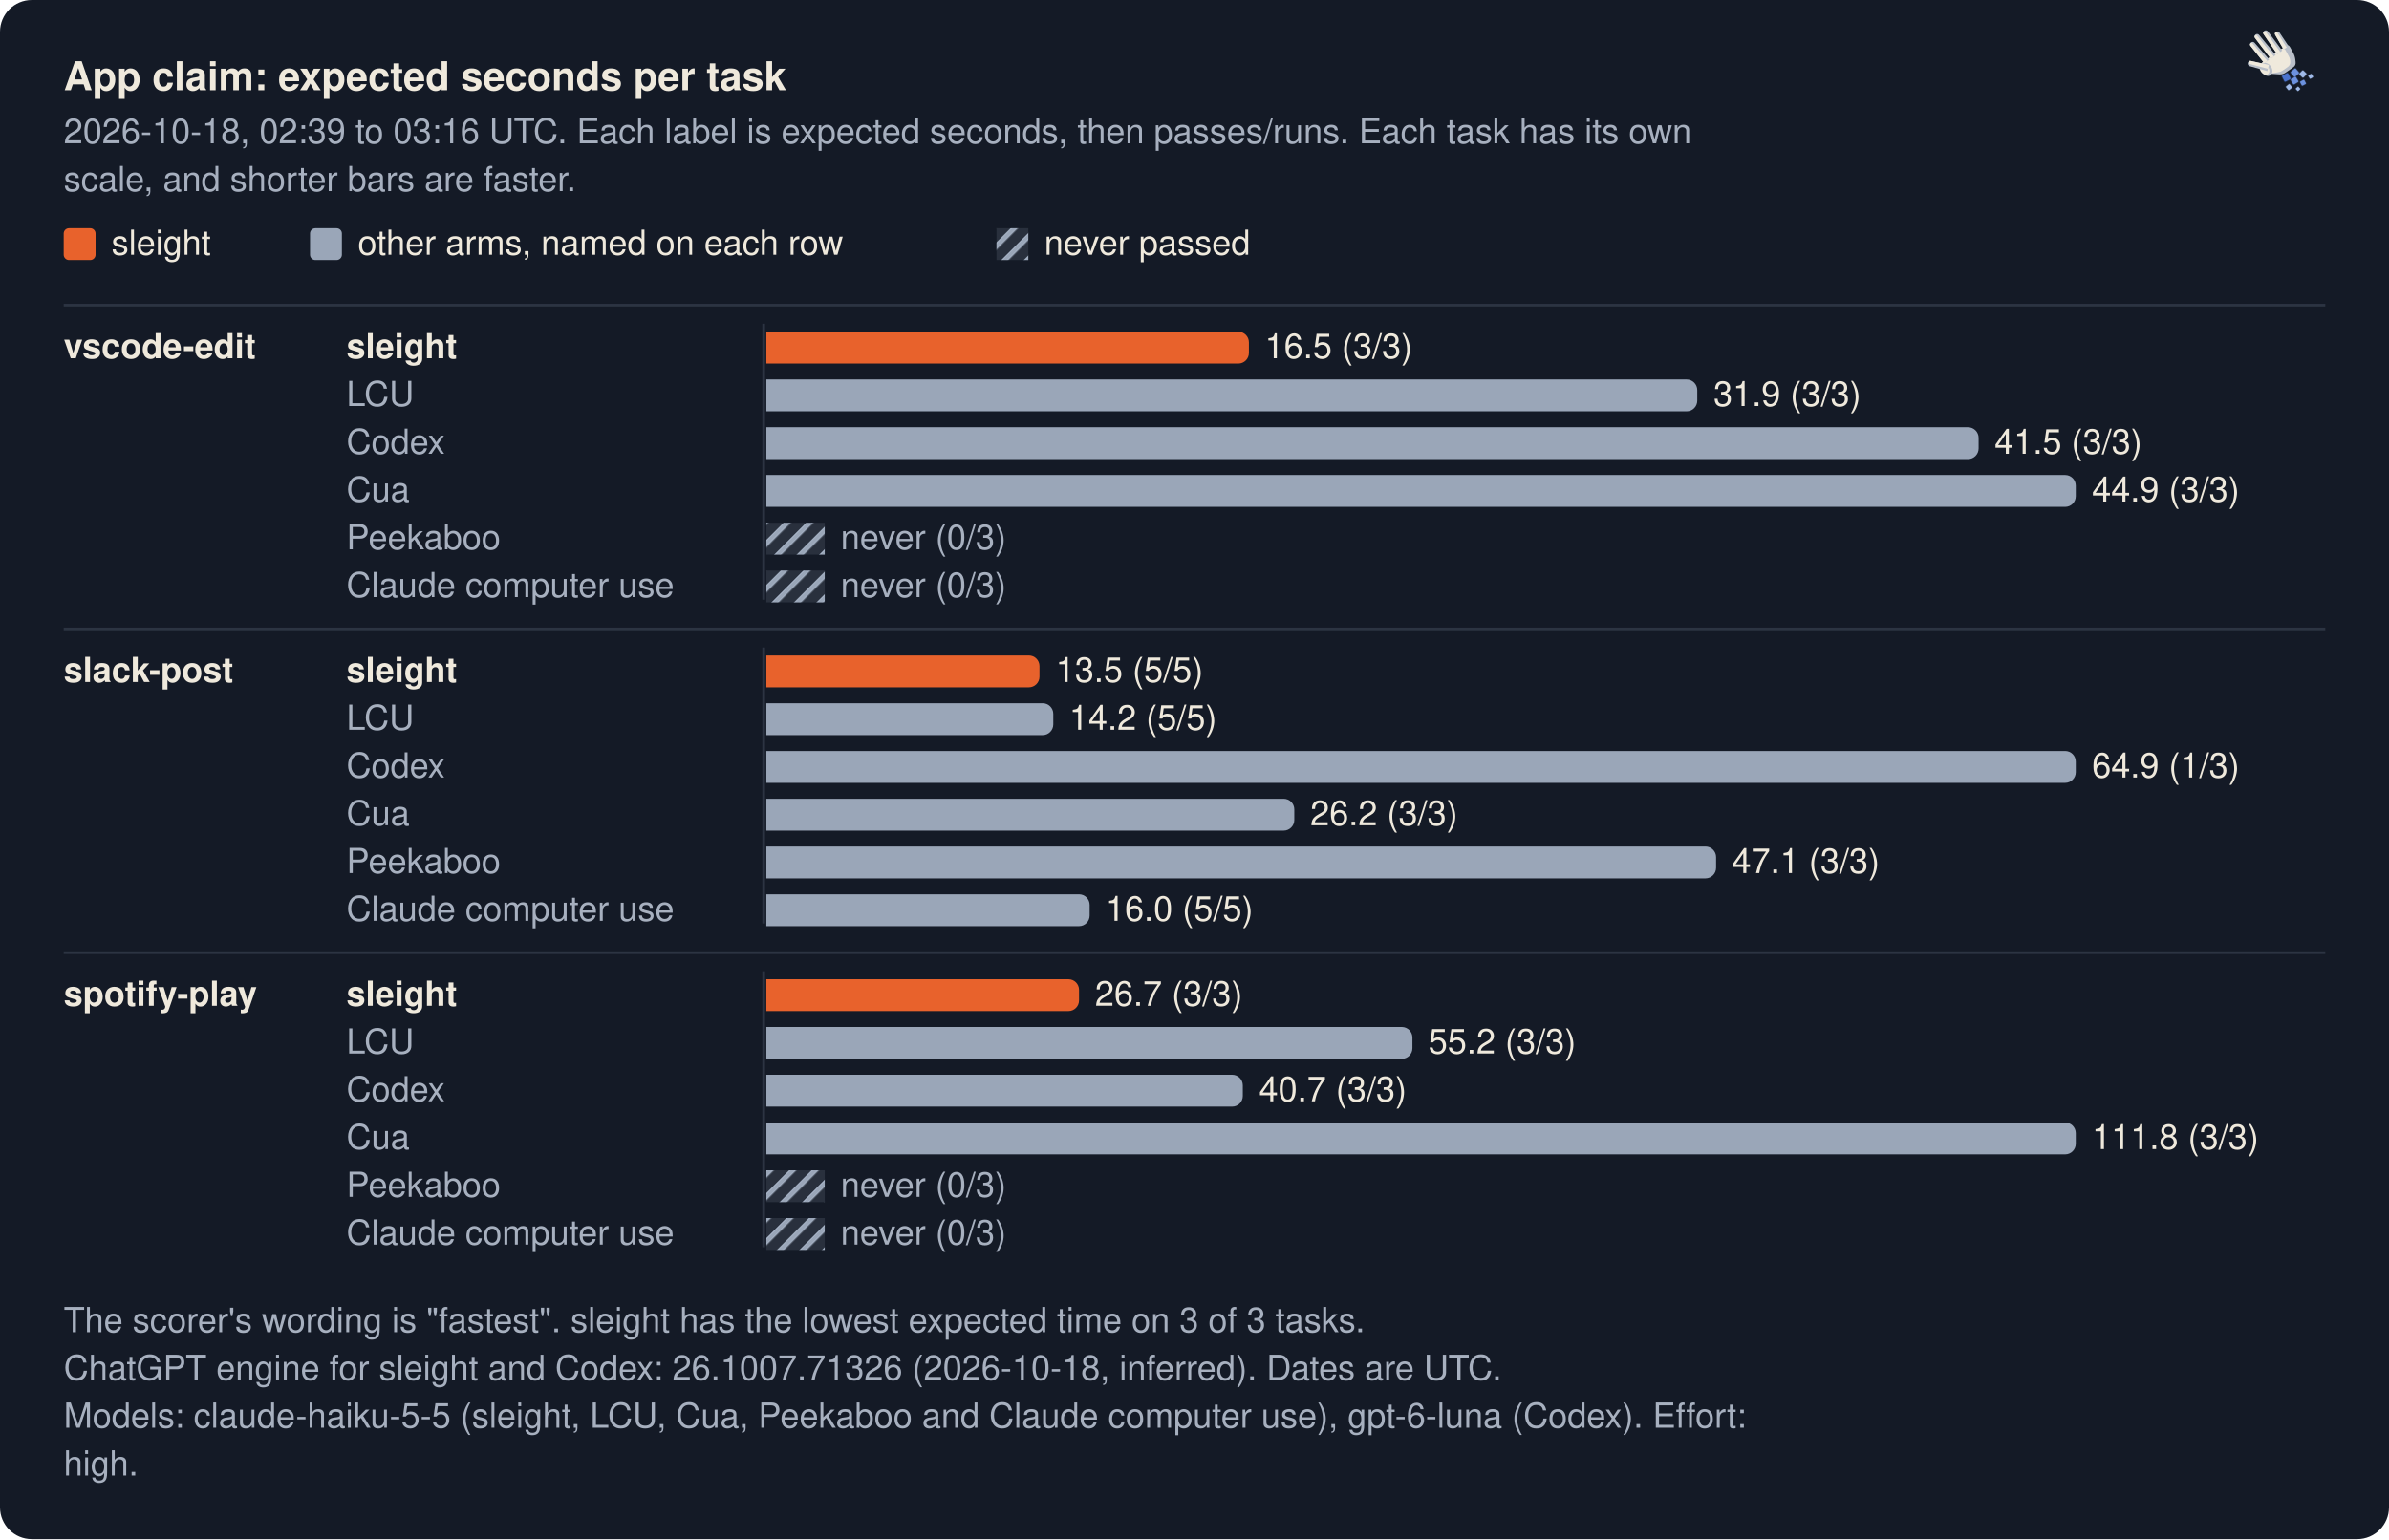
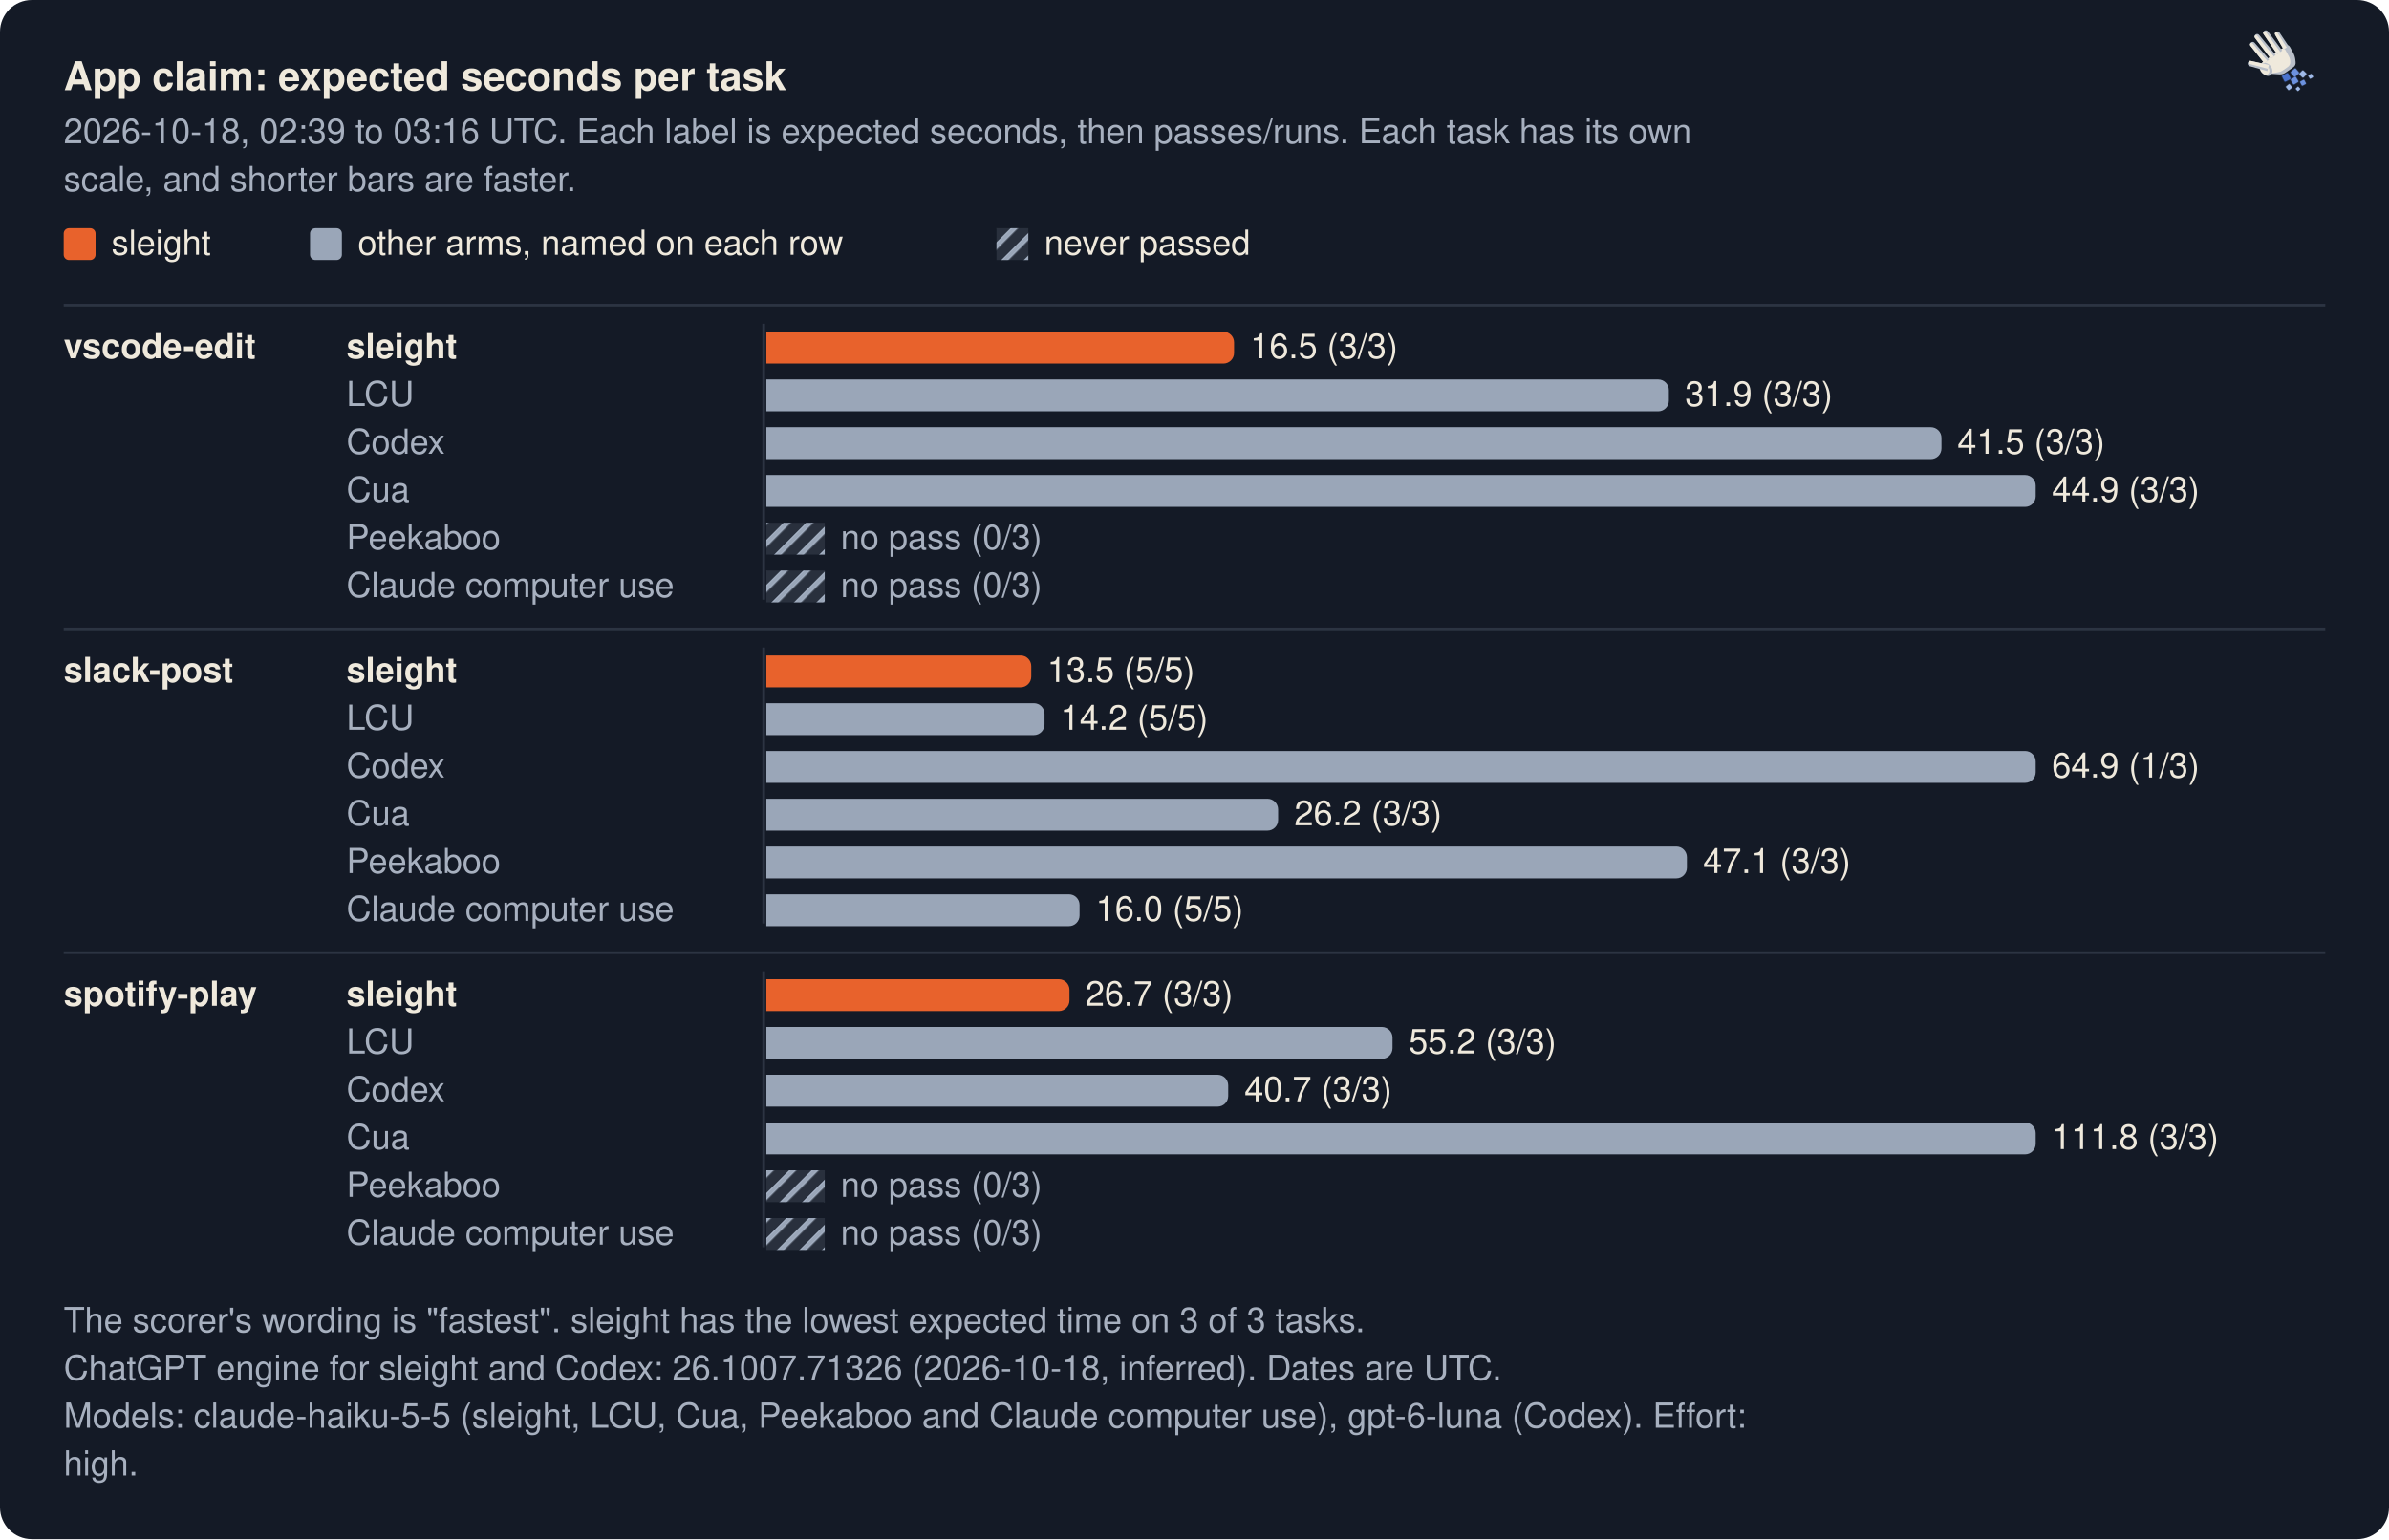
<svg xmlns="http://www.w3.org/2000/svg" viewBox="0 0 900 580" width="900" height="580" role="img" aria-labelledby="title desc">
  <style>
.bg{fill:#141A26}
text{font-family:-apple-system,"Segoe UI",Helvetica,Arial,sans-serif;font-size:13px;fill:#EFE9DC}
.t{font-size:15px;font-weight:600}
.b{font-weight:600}
.m{fill:#A7B0BF}
.g{stroke:#2C3442;stroke-width:1;fill:none}
.me{fill:#E8622C}
.ot{fill:#4E79D9}
.sl{fill:#9AA6B8}
.hme{stroke:#E8622C}
.hot{stroke:#4E79D9}
.hsl{stroke:#9AA6B8}
</style>
  <defs>
    <pattern id="h-me" width="6" height="6" patternUnits="userSpaceOnUse" patternTransform="rotate(45)">
      <line class="hme" x1="1" y1="0" x2="1" y2="6" stroke-width="2" />
    </pattern>
    <pattern id="h-ot" width="6" height="6" patternUnits="userSpaceOnUse" patternTransform="rotate(45)">
      <line class="hot" x1="1" y1="0" x2="1" y2="6" stroke-width="2" />
    </pattern>
    <pattern id="h-sl" width="6" height="6" patternUnits="userSpaceOnUse" patternTransform="rotate(45)">
      <line class="hsl" x1="1" y1="0" x2="1" y2="6" stroke-width="2" />
    </pattern>
  </defs>
  <rect class="bg" width="900" height="580" rx="12" />
  <text x="24" y="34" class="t">App claim: expected seconds per task</text>
  <text x="24" y="54" class="m">2026-10-18, 02:39 to 03:16 UTC. Each label is expected seconds, then passes/runs. Each task has its own</text>
  <text x="24" y="72" class="m">scale, and shorter bars are faster.</text>
  <g transform="translate(840 8) scale(0.8)">
    <g transform="translate(0.6 0.6)">
      <g transform="translate(10 10) rotate(-35)">
        <g fill="#141A26" stroke="#141A26" fill-opacity="0.08" stroke-opacity="0.08" stroke-width="3" stroke-linejoin="round">
          <path d="M-2 12.39 Q-2.2 10.8 -0.6 10.8 L12.4 10.8 Q14 10.8 13.82 12.39 L13.48 15.41 Q13.3 17 12.56 18.42 L11.94 19.58 Q11.2 21 9.6 21 L5.2 21 Q3.6 21 2.35 20 L-0.15 18 Q-1.4 17 -1.6 15.41 Z" />
          <path d="M-3.8 14.6 A2.5 3.3 0 1 0 1.2 14.6 A2.5 3.3 0 1 0 -3.8 14.6 Z" />
          <path d="M0.83 13.52 L-5.04 7.13 A1.25 1.25 0 0 0 -6.93 8.76 L-1.43 15.48 Z" />
          <path d="M2.44 11.48 L1.3 1.09 A1.2 1.2 0 0 0 -1.09 1.3 L-0.44 11.72 Z" />
          <path d="M6.15 11.51 L5.17 -0.67 A1.2 1.2 0 0 0 2.77 -0.53 L3.25 11.69 Z" />
          <path d="M9.85 11.59 L9.51 0.29 A1.2 1.2 0 0 0 7.11 0.31 L6.95 11.61 Z" />
          <path d="M13.5 11.68 L13.68 3.81 A1.15 1.15 0 0 0 11.39 3.68 L10.7 11.52 Z" />
        </g>
        <g fill="#141A26" stroke="#141A26" fill-opacity="0.12" stroke-opacity="0.12" stroke-width="1.8" stroke-linejoin="round">
          <path d="M-2 12.39 Q-2.2 10.8 -0.6 10.8 L12.4 10.8 Q14 10.8 13.82 12.39 L13.48 15.41 Q13.3 17 12.56 18.42 L11.94 19.58 Q11.2 21 9.6 21 L5.2 21 Q3.6 21 2.35 20 L-0.15 18 Q-1.4 17 -1.6 15.41 Z" />
          <path d="M-3.8 14.6 A2.5 3.3 0 1 0 1.2 14.6 A2.5 3.3 0 1 0 -3.8 14.6 Z" />
          <path d="M0.83 13.52 L-5.04 7.13 A1.25 1.25 0 0 0 -6.93 8.76 L-1.43 15.48 Z" />
          <path d="M2.44 11.48 L1.3 1.09 A1.2 1.2 0 0 0 -1.09 1.3 L-0.44 11.72 Z" />
          <path d="M6.15 11.51 L5.17 -0.67 A1.2 1.2 0 0 0 2.77 -0.53 L3.25 11.69 Z" />
          <path d="M9.85 11.59 L9.51 0.29 A1.2 1.2 0 0 0 7.11 0.31 L6.95 11.61 Z" />
          <path d="M13.5 11.68 L13.68 3.81 A1.15 1.15 0 0 0 11.39 3.68 L10.7 11.52 Z" />
        </g>
        <g fill="#141A26" stroke="#141A26" fill-opacity="0.2" stroke-opacity="0.2" stroke-width="0.8" stroke-linejoin="round">
          <path d="M-2 12.39 Q-2.2 10.8 -0.6 10.8 L12.4 10.8 Q14 10.8 13.82 12.39 L13.48 15.41 Q13.3 17 12.56 18.42 L11.94 19.58 Q11.2 21 9.6 21 L5.2 21 Q3.6 21 2.35 20 L-0.15 18 Q-1.4 17 -1.6 15.41 Z" />
          <path d="M-3.8 14.6 A2.5 3.3 0 1 0 1.2 14.6 A2.5 3.3 0 1 0 -3.8 14.6 Z" />
          <path d="M0.83 13.52 L-5.04 7.13 A1.25 1.25 0 0 0 -6.93 8.76 L-1.43 15.48 Z" />
          <path d="M2.44 11.48 L1.3 1.09 A1.2 1.2 0 0 0 -1.09 1.3 L-0.44 11.72 Z" />
          <path d="M6.15 11.51 L5.17 -0.67 A1.2 1.2 0 0 0 2.77 -0.53 L3.25 11.69 Z" />
          <path d="M9.85 11.59 L9.51 0.29 A1.2 1.2 0 0 0 7.11 0.31 L6.95 11.61 Z" />
          <path d="M13.5 11.68 L13.68 3.81 A1.15 1.15 0 0 0 11.39 3.68 L10.7 11.52 Z" />
        </g>
      </g>
    </g>
    <g transform="translate(10 10) rotate(-35)">
      <rect x="-1.95" y="-1.95" width="3.9" height="3.9" rx="0.62" fill="#4E79D9" fill-opacity="0.2" transform="translate(4.2 23) rotate(8)" />
      <rect x="-1.6" y="-1.6" width="3.2" height="3.2" rx="0.51" fill="#4E79D9" fill-opacity="0.92" transform="translate(4.2 23) rotate(8)" />
      <rect x="-1.83" y="-1.83" width="3.66" height="3.66" rx="0.59" fill="#7299EA" fill-opacity="0.2" transform="translate(8.8 23.5) rotate(-6)" />
      <rect x="-1.5" y="-1.5" width="3" height="3" rx="0.48" fill="#7299EA" fill-opacity="0.92" transform="translate(8.8 23.5) rotate(-6)" />
      <rect x="-1.71" y="-1.71" width="3.42" height="3.42" rx="0.55" fill="#7299EA" fill-opacity="0.2" transform="translate(6.5 26.5) rotate(4)" />
      <rect x="-1.4" y="-1.4" width="2.8" height="2.8" rx="0.45" fill="#7299EA" fill-opacity="0.92" transform="translate(6.5 26.5) rotate(4)" />
      <rect x="-1.59" y="-1.59" width="3.17" height="3.17" rx="0.51" fill="#A9C4F5" fill-opacity="0.2" transform="translate(11.5 26.2) rotate(-11)" />
      <rect x="-1.3" y="-1.3" width="2.6" height="2.6" rx="0.42" fill="#A9C4F5" fill-opacity="0.92" transform="translate(11.5 26.2) rotate(-11)" />
      <rect x="-1.34" y="-1.34" width="2.68" height="2.68" rx="0.43" fill="#A9C4F5" fill-opacity="0.2" transform="translate(2.6 27.5) rotate(-4)" />
      <rect x="-1.1" y="-1.1" width="2.2" height="2.2" rx="0.35" fill="#A9C4F5" fill-opacity="0.92" transform="translate(2.6 27.5) rotate(-4)" />
      <rect x="-1.34" y="-1.34" width="2.68" height="2.68" rx="0.43" fill="#7299EA" fill-opacity="0.2" transform="translate(9.2 29.6) rotate(7)" />
      <rect x="-1.1" y="-1.1" width="2.2" height="2.2" rx="0.35" fill="#7299EA" fill-opacity="0.92" transform="translate(9.2 29.6) rotate(7)" />
      <rect x="-1.1" y="-1.1" width="2.2" height="2.2" rx="0.35" fill="#A9C4F5" fill-opacity="0.2" transform="translate(13.9 29.2) rotate(3)" />
      <rect x="-0.9" y="-0.9" width="1.8" height="1.8" rx="0.29" fill="#A9C4F5" fill-opacity="0.92" transform="translate(13.9 29.2) rotate(3)" />
      <rect x="-0.98" y="-0.98" width="1.95" height="1.95" rx="0.31" fill="#A9C4F5" fill-opacity="0.2" transform="translate(5.6 30.6) rotate(-8)" />
      <rect x="-0.8" y="-0.8" width="1.6" height="1.6" rx="0.26" fill="#A9C4F5" fill-opacity="0.92" transform="translate(5.6 30.6) rotate(-8)" />
    </g>
    <g transform="translate(10 10) rotate(-35)">
      <path d="M-2 12.39 Q-2.2 10.8 -0.6 10.8 L12.4 10.8 Q14 10.8 13.82 12.39 L13.48 15.41 Q13.3 17 12.56 18.42 L11.94 19.58 Q11.2 21 9.6 21 L5.2 21 Q3.6 21 2.35 20 L-0.15 18 Q-1.4 17 -1.6 15.41 Z" fill="#B9BFC9" />
      <path d="M-2.02 12.19 Q-2.2 10.8 -0.8 10.8 L10 10.8 Q11.4 10.8 11.24 12.19 L10.86 15.61 Q10.7 17 9.89 18.14 L9.81 18.26 Q9 19.4 7.6 19.4 L5 19.4 Q3.6 19.4 2.34 18.79 L-0.14 17.61 Q-1.4 17 -1.58 15.61 Z" fill="#EFE9DC" />
      <path d="M-3.8 14.6 A2.5 3.3 0 1 0 1.2 14.6 A2.5 3.3 0 1 0 -3.8 14.6 Z" fill="#B9BFC9" />
      <path d="M-4 14 A2 2.8 0 1 0 0 14 A2 2.8 0 1 0 -4 14 Z" fill="#EFE9DC" />
      <path d="M0.83 13.52 L-5.04 7.13 A1.25 1.25 0 0 0 -6.93 8.76 L-1.43 15.48 Z" fill="#B9BFC9" />
      <path d="M0.83 13.51 L-5.21 6.91 A0.78 0.78 0 0 0 -6.38 7.93 L-0.57 14.74 Z" fill="#EFE9DC" />
      <path d="M2.44 11.48 L1.3 1.09 A1.2 1.2 0 0 0 -1.09 1.3 L-0.44 11.72 Z" fill="#B9BFC9" />
      <path d="M1.35 11.58 L0.36 0.91 A0.74 0.74 0 0 0 -1.12 1.03 L-0.45 11.72 Z" fill="#EFE9DC" />
      <path d="M6.15 11.51 L5.17 -0.67 A1.2 1.2 0 0 0 2.77 -0.53 L3.25 11.69 Z" fill="#B9BFC9" />
      <path d="M5.05 11.59 L4.24 -0.88 A0.74 0.74 0 0 0 2.75 -0.8 L3.25 11.68 Z" fill="#EFE9DC" />
      <path d="M9.85 11.59 L9.51 0.29 A1.2 1.2 0 0 0 7.11 0.31 L6.95 11.61 Z" fill="#B9BFC9" />
      <path d="M8.75 11.6 L8.59 0.04 A0.74 0.74 0 0 0 7.1 0.04 L6.95 11.6 Z" fill="#EFE9DC" />
      <path d="M13.5 11.68 L13.68 3.81 A1.15 1.15 0 0 0 11.39 3.68 L10.7 11.52 Z" fill="#B9BFC9" />
      <path d="M12.43 11.63 L12.82 3.52 A0.71 0.71 0 0 0 11.39 3.42 L10.7 11.51 Z" fill="#EFE9DC" />
    </g>
  </g>
  <rect class="me" x="24" y="86" width="12" height="12" rx="2" />
  <text x="42" y="96">sleight</text>
  <rect class="sl" x="116.8" y="86" width="12" height="12" rx="2" />
  <text x="134.8" y="96">other arms, named on each row</text>
  <rect class="sl" fill-opacity="0.16" x="375.4" y="86" width="12" height="12" />
  <rect fill="url(#h-sl)" x="375.4" y="86" width="12" height="12" />
  <text x="393.4" y="96">never passed</text>
  <line class="g" x1="24" y1="115" x2="876" y2="115" />
  <text x="24" y="135" class="b">vscode-edit</text>
  <line class="g" x1="287.7" y1="122" x2="287.7" y2="226" />
  <text x="130.5" y="135" class="b">sleight</text>
-   <path class="me" d="M288.7 125h177.8a4 4 0 0 1 4 4v4a4 4 0 0 1 -4 4h-177.8z" />
-   <text x="476.5" y="135" data-task="vscode-edit" data-arm="sleight" data-kind="cell" data-section="main">16.5 (3/3)</text>
+   <path class="me" d="M288.7 125h172.2a4 4 0 0 1 4 4v4a4 4 0 0 1 -4 4h-172.2z" />
+   <text x="471" y="135" data-task="vscode-edit" data-arm="sleight" data-kind="cell" data-section="main">16.5 (3/3)</text>
  <text x="130.5" y="153" class="m">LCU</text>
-   <path class="sl" d="M288.7 143h346.7a4 4 0 0 1 4 4v4a4 4 0 0 1 -4 4h-346.7z" />
-   <text x="645.5" y="153" data-task="vscode-edit" data-arm="lcu" data-kind="cell" data-section="main">31.9 (3/3)</text>
+   <path class="sl" d="M288.7 143h336a4 4 0 0 1 4 4v4a4 4 0 0 1 -4 4h-336z" />
+   <text x="634.8" y="153" data-task="vscode-edit" data-arm="lcu" data-kind="cell" data-section="main">31.9 (3/3)</text>
  <text x="130.5" y="171" class="m">Codex</text>
-   <path class="sl" d="M288.7 161h452.7a4 4 0 0 1 4 4v4a4 4 0 0 1 -4 4h-452.7z" />
-   <text x="751.4" y="171" data-task="vscode-edit" data-arm="codex" data-kind="cell" data-section="main">41.5 (3/3)</text>
+   <path class="sl" d="M288.7 161h438.7a4 4 0 0 1 4 4v4a4 4 0 0 1 -4 4h-438.7z" />
+   <text x="737.4" y="171" data-task="vscode-edit" data-arm="codex" data-kind="cell" data-section="main">41.5 (3/3)</text>
  <text x="130.5" y="189" class="m">Cua</text>
-   <path class="sl" d="M288.7 179h489.3a4 4 0 0 1 4 4v4a4 4 0 0 1 -4 4h-489.3z" />
-   <text x="788.1" y="189" data-task="vscode-edit" data-arm="cua" data-kind="cell" data-section="main">44.9 (3/3)</text>
+   <path class="sl" d="M288.7 179h474.2a4 4 0 0 1 4 4v4a4 4 0 0 1 -4 4h-474.2z" />
+   <text x="773" y="189" data-task="vscode-edit" data-arm="cua" data-kind="cell" data-section="main">44.9 (3/3)</text>
  <text x="130.5" y="207" class="m">Peekaboo</text>
  <rect class="sl" fill-opacity="0.16" x="288.7" y="197" width="22" height="12" />
  <rect fill="url(#h-sl)" x="288.7" y="197" width="22" height="12" />
-   <text x="316.7" y="207" class="m" data-task="vscode-edit" data-arm="peekaboo" data-kind="cell" data-section="main">never (0/3)</text>
+   <text x="316.7" y="207" class="m" data-task="vscode-edit" data-arm="peekaboo" data-kind="cell" data-section="main">no pass (0/3)</text>
  <text x="130.5" y="225" class="m">Claude computer use</text>
  <rect class="sl" fill-opacity="0.16" x="288.7" y="215" width="22" height="12" />
  <rect fill="url(#h-sl)" x="288.7" y="215" width="22" height="12" />
-   <text x="316.7" y="225" class="m" data-task="vscode-edit" data-arm="claude-cu" data-kind="cell" data-section="main">never (0/3)</text>
+   <text x="316.7" y="225" class="m" data-task="vscode-edit" data-arm="claude-cu" data-kind="cell" data-section="main">no pass (0/3)</text>
  <line class="g" x1="24" y1="237" x2="876" y2="237" />
  <text x="24" y="257" class="b">slack-post</text>
  <line class="g" x1="287.7" y1="244" x2="287.7" y2="348" />
  <text x="130.5" y="257" class="b">sleight</text>
-   <path class="me" d="M288.7 247h98.9a4 4 0 0 1 4 4v4a4 4 0 0 1 -4 4h-98.9z" />
-   <text x="397.7" y="257" data-task="slack-post" data-arm="sleight" data-kind="cell" data-section="main">13.5 (5/5)</text>
+   <path class="me" d="M288.7 247h95.8a4 4 0 0 1 4 4v4a4 4 0 0 1 -4 4h-95.8z" />
+   <text x="394.5" y="257" data-task="slack-post" data-arm="sleight" data-kind="cell" data-section="main">13.5 (5/5)</text>
  <text x="130.5" y="275" class="m">LCU</text>
-   <path class="sl" d="M288.7 265h104.1a4 4 0 0 1 4 4v4a4 4 0 0 1 -4 4h-104.1z" />
-   <text x="402.8" y="275" data-task="slack-post" data-arm="lcu" data-kind="cell" data-section="main">14.2 (5/5)</text>
+   <path class="sl" d="M288.7 265h100.8a4 4 0 0 1 4 4v4a4 4 0 0 1 -4 4h-100.8z" />
+   <text x="399.5" y="275" data-task="slack-post" data-arm="lcu" data-kind="cell" data-section="main">14.2 (5/5)</text>
  <text x="130.5" y="293" class="m">Codex</text>
-   <path class="sl" d="M288.7 283h489.3a4 4 0 0 1 4 4v4a4 4 0 0 1 -4 4h-489.3z" />
-   <text x="788.1" y="293" data-task="slack-post" data-arm="codex" data-kind="cell" data-section="main">64.9 (1/3)</text>
+   <path class="sl" d="M288.7 283h474.2a4 4 0 0 1 4 4v4a4 4 0 0 1 -4 4h-474.2z" />
+   <text x="773" y="293" data-task="slack-post" data-arm="codex" data-kind="cell" data-section="main">64.9 (1/3)</text>
  <text x="130.5" y="311" class="m">Cua</text>
-   <path class="sl" d="M288.7 301h194.9a4 4 0 0 1 4 4v4a4 4 0 0 1 -4 4h-194.9z" />
-   <text x="493.6" y="311" data-task="slack-post" data-arm="cua" data-kind="cell" data-section="main">26.2 (3/3)</text>
+   <path class="sl" d="M288.7 301h188.8a4 4 0 0 1 4 4v4a4 4 0 0 1 -4 4h-188.8z" />
+   <text x="487.6" y="311" data-task="slack-post" data-arm="cua" data-kind="cell" data-section="main">26.2 (3/3)</text>
  <text x="130.5" y="329" class="m">Peekaboo</text>
-   <path class="sl" d="M288.7 319h353.8a4 4 0 0 1 4 4v4a4 4 0 0 1 -4 4h-353.8z" />
-   <text x="652.5" y="329" data-task="slack-post" data-arm="peekaboo" data-kind="cell" data-section="main">47.1 (3/3)</text>
+   <path class="sl" d="M288.7 319h342.8a4 4 0 0 1 4 4v4a4 4 0 0 1 -4 4h-342.8z" />
+   <text x="641.6" y="329" data-task="slack-post" data-arm="peekaboo" data-kind="cell" data-section="main">47.1 (3/3)</text>
  <text x="130.5" y="347" class="m">Claude computer use</text>
-   <path class="sl" d="M288.7 337h117.8a4 4 0 0 1 4 4v4a4 4 0 0 1 -4 4h-117.8z" />
-   <text x="416.5" y="347" data-task="slack-post" data-arm="claude-cu" data-kind="cell" data-section="main">16.0 (5/5)</text>
+   <path class="sl" d="M288.7 337h114a4 4 0 0 1 4 4v4a4 4 0 0 1 -4 4h-114z" />
+   <text x="412.8" y="347" data-task="slack-post" data-arm="claude-cu" data-kind="cell" data-section="main">16.0 (5/5)</text>
  <line class="g" x1="24" y1="359" x2="876" y2="359" />
  <text x="24" y="379" class="b">spotify-play</text>
  <line class="g" x1="287.7" y1="366" x2="287.7" y2="470" />
  <text x="130.5" y="379" class="b">sleight</text>
-   <path class="me" d="M288.7 369h113.8a4 4 0 0 1 4 4v4a4 4 0 0 1 -4 4h-113.8z" />
-   <text x="412.5" y="379" data-task="spotify-play" data-arm="sleight" data-kind="cell" data-section="main">26.7 (3/3)</text>
+   <path class="me" d="M288.7 369h110.2a4 4 0 0 1 4 4v4a4 4 0 0 1 -4 4h-110.2z" />
+   <text x="408.9" y="379" data-task="spotify-play" data-arm="sleight" data-kind="cell" data-section="main">26.7 (3/3)</text>
  <text x="130.5" y="397" class="m">LCU</text>
-   <path class="sl" d="M288.7 387h239.4a4 4 0 0 1 4 4v4a4 4 0 0 1 -4 4h-239.4z" />
-   <text x="538.1" y="397" data-task="spotify-play" data-arm="lcu" data-kind="cell" data-section="main">55.2 (3/3)</text>
+   <path class="sl" d="M288.7 387h231.9a4 4 0 0 1 4 4v4a4 4 0 0 1 -4 4h-231.9z" />
+   <text x="530.7" y="397" data-task="spotify-play" data-arm="lcu" data-kind="cell" data-section="main">55.2 (3/3)</text>
  <text x="130.5" y="415" class="m">Codex</text>
-   <path class="sl" d="M288.7 405h175.5a4 4 0 0 1 4 4v4a4 4 0 0 1 -4 4h-175.5z" />
-   <text x="474.3" y="415" data-task="spotify-play" data-arm="codex" data-kind="cell" data-section="main">40.7 (3/3)</text>
+   <path class="sl" d="M288.7 405h170a4 4 0 0 1 4 4v4a4 4 0 0 1 -4 4h-170z" />
+   <text x="468.8" y="415" data-task="spotify-play" data-arm="codex" data-kind="cell" data-section="main">40.7 (3/3)</text>
  <text x="130.5" y="433" class="m">Cua</text>
-   <path class="sl" d="M288.7 423h489.3a4 4 0 0 1 4 4v4a4 4 0 0 1 -4 4h-489.3z" />
-   <text x="788.1" y="433" data-task="spotify-play" data-arm="cua" data-kind="cell" data-section="main">111.8 (3/3)</text>
+   <path class="sl" d="M288.7 423h474.2a4 4 0 0 1 4 4v4a4 4 0 0 1 -4 4h-474.2z" />
+   <text x="773" y="433" data-task="spotify-play" data-arm="cua" data-kind="cell" data-section="main">111.8 (3/3)</text>
  <text x="130.5" y="451" class="m">Peekaboo</text>
  <rect class="sl" fill-opacity="0.16" x="288.7" y="441" width="22" height="12" />
  <rect fill="url(#h-sl)" x="288.7" y="441" width="22" height="12" />
-   <text x="316.7" y="451" class="m" data-task="spotify-play" data-arm="peekaboo" data-kind="cell" data-section="main">never (0/3)</text>
+   <text x="316.7" y="451" class="m" data-task="spotify-play" data-arm="peekaboo" data-kind="cell" data-section="main">no pass (0/3)</text>
  <text x="130.5" y="469" class="m">Claude computer use</text>
  <rect class="sl" fill-opacity="0.16" x="288.7" y="459" width="22" height="12" />
  <rect fill="url(#h-sl)" x="288.7" y="459" width="22" height="12" />
-   <text x="316.7" y="469" class="m" data-task="spotify-play" data-arm="claude-cu" data-kind="cell" data-section="main">never (0/3)</text>
+   <text x="316.7" y="469" class="m" data-task="spotify-play" data-arm="claude-cu" data-kind="cell" data-section="main">no pass (0/3)</text>
  <text x="24" y="502" class="m">The scorer's wording is "fastest". sleight has the lowest expected time on 3 of 3 tasks.</text>
  <text x="24" y="520" class="m">ChatGPT engine for sleight and Codex: 26.1007.71326 (2026-10-18, inferred). Dates are UTC.</text>
  <text x="24" y="538" class="m">Models: claude-haiku-5-5 (sleight, LCU, Cua, Peekaboo and Claude computer use), gpt-6-luna (Codex). Effort:</text>
  <text x="24" y="556" class="m">high.</text>
</svg>
